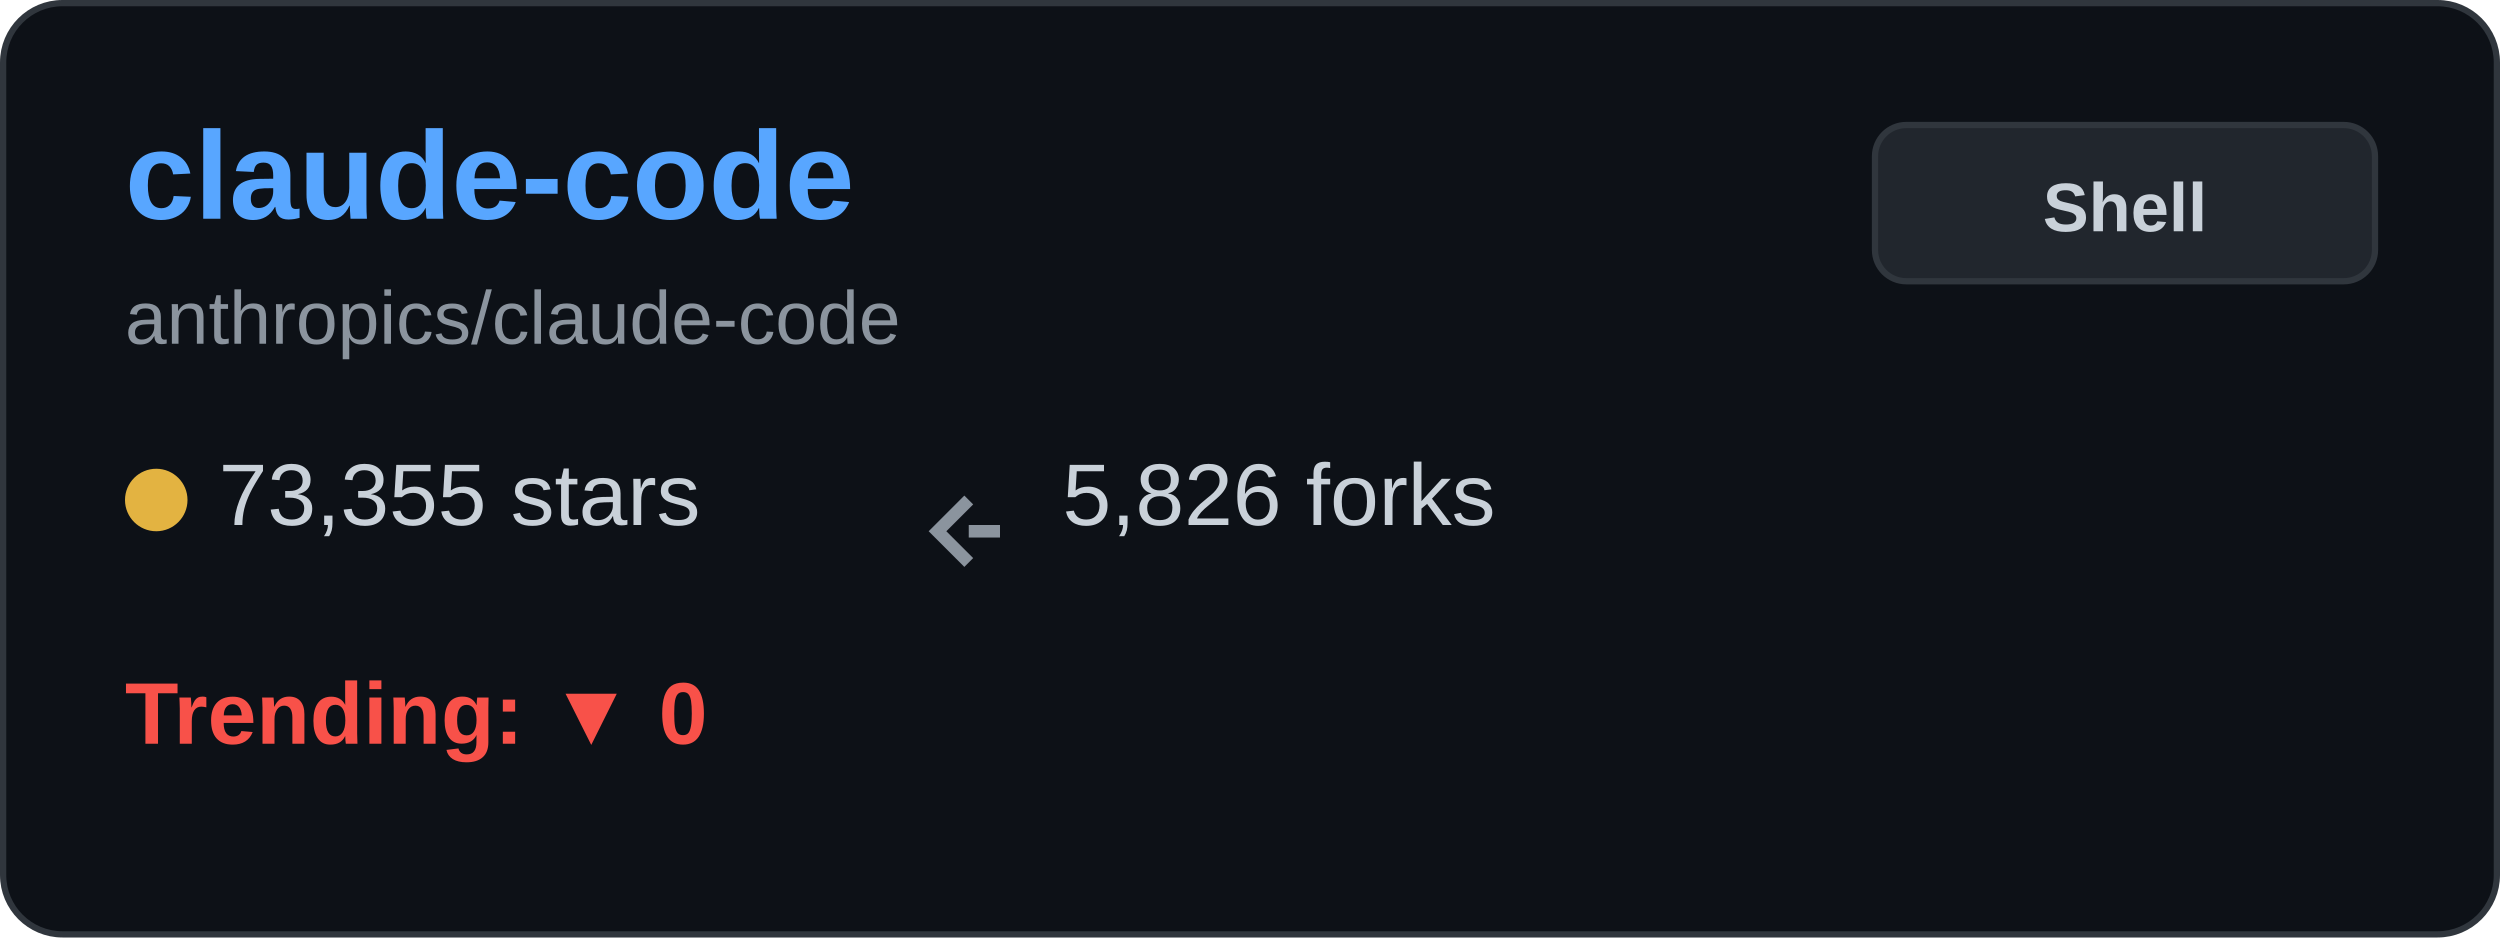
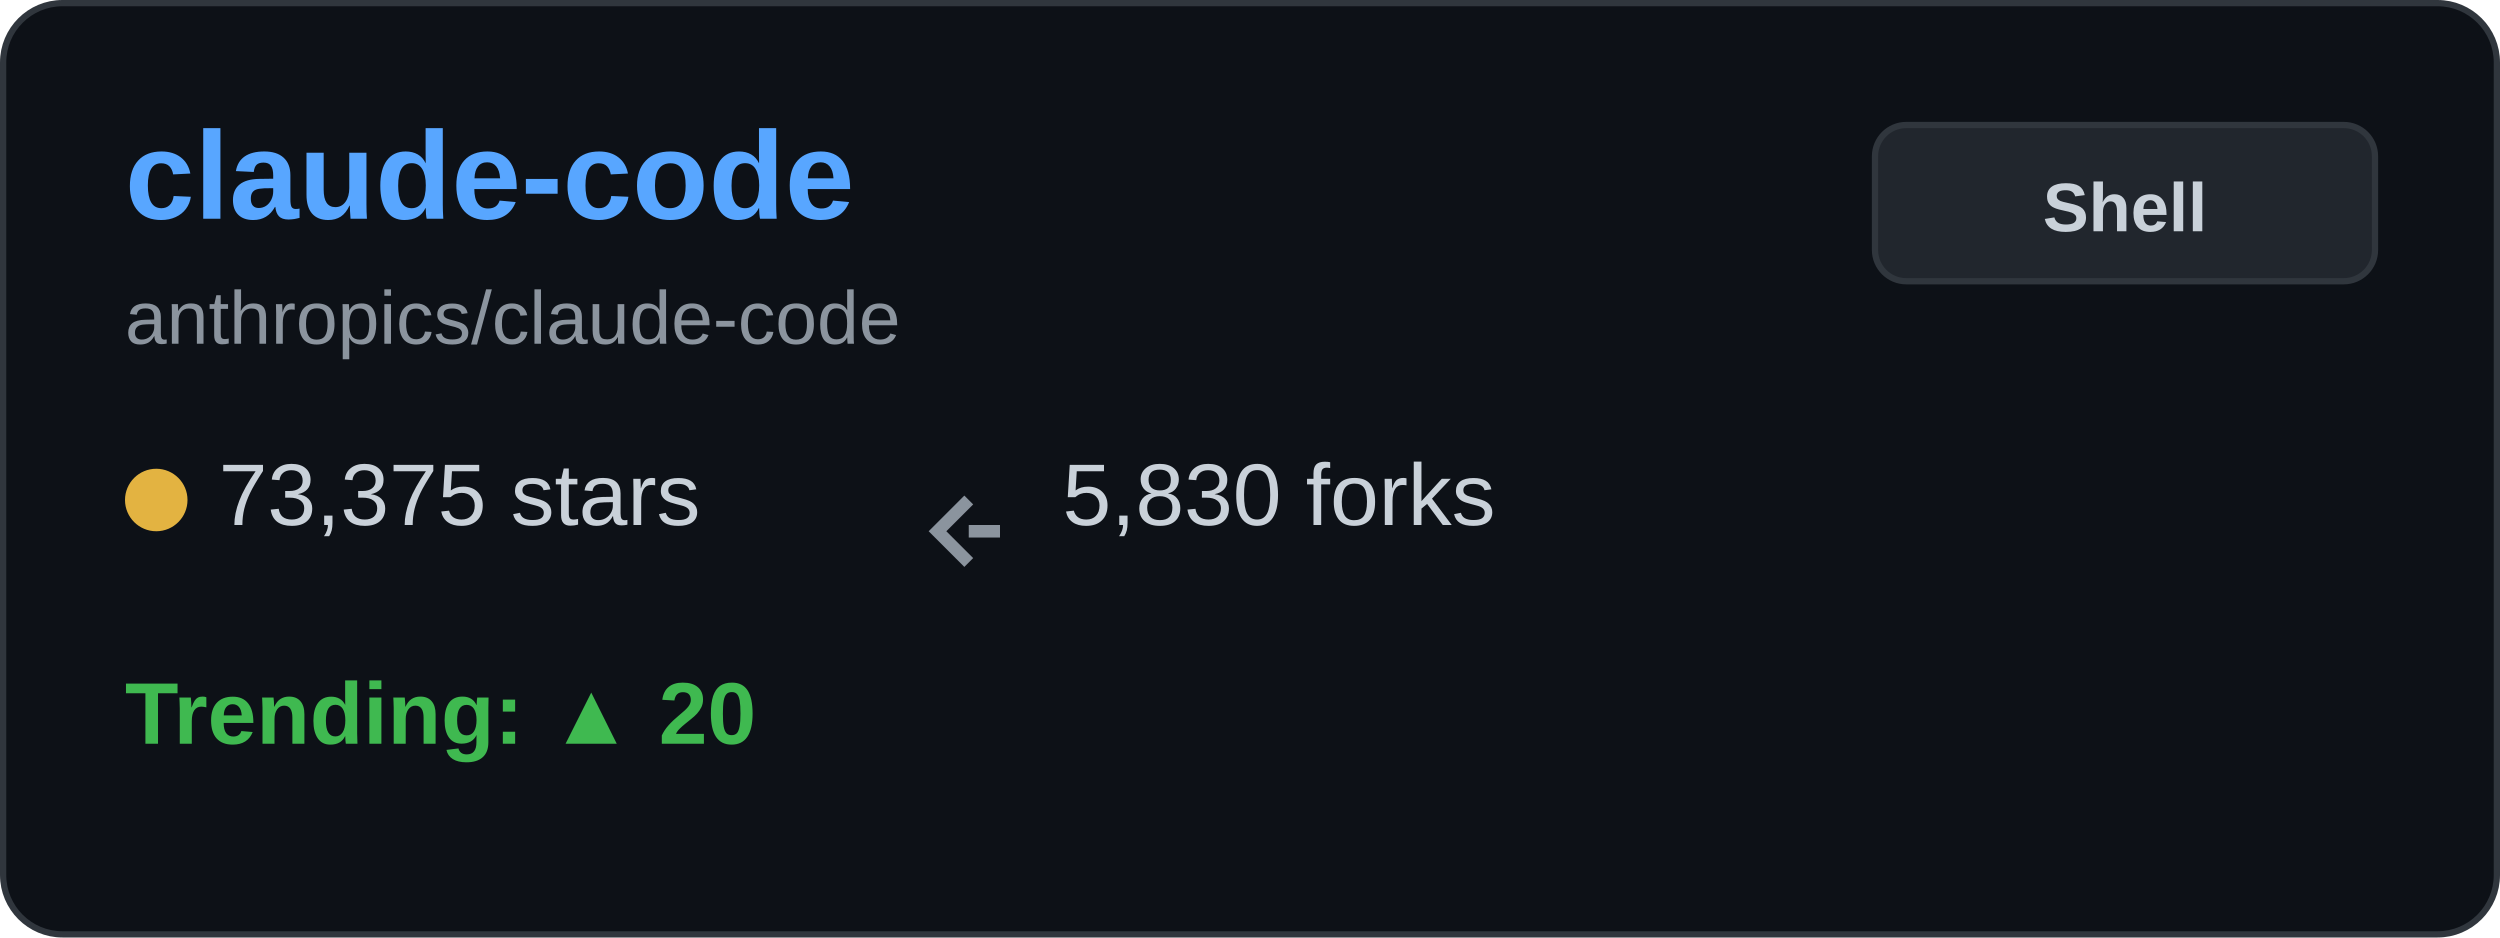
<svg xmlns="http://www.w3.org/2000/svg" width="400" height="150" viewBox="0 0 400 150" fill="none">
  <rect x="0.5" y="0.5" width="399" height="149" rx="9.5" fill="#0d1117" stroke="#30363d" />
  <text x="20" y="35" font-family="Arial, sans-serif" font-size="20" font-weight="bold" fill="#58a6ff">claude-code</text>
  <text x="20" y="55" font-family="Arial, sans-serif" font-size="12" fill="#8b949e">anthropics/claude-code</text>
  <g transform="translate(20, 80)">
    <circle cx="5" cy="0" r="5" fill="#e3b341" />
-     <text x="15" y="4" font-family="Arial, sans-serif" font-size="14" fill="#c9d1d9">73,355 stars</text>
+     <text x="15" y="4" font-family="Arial, sans-serif" font-size="14" fill="#c9d1d9">73,375 stars</text>
  </g>
  <g transform="translate(150, 80)">
    <path d="M5 0 L0 5 L5 10 M5 5 L10 5" stroke="#8b949e" stroke-width="2" fill="none" />
-     <text x="20" y="4" font-family="Arial, sans-serif" font-size="14" fill="#c9d1d9">5,826 forks</text>
+     <text x="20" y="4" font-family="Arial, sans-serif" font-size="14" fill="#c9d1d9">5,830 forks</text>
  </g>
  <g transform="translate(20, 115)">
-     <text x="0" y="4" font-family="Arial, sans-serif" font-size="14" font-weight="bold" fill="#f85149">Trending: ▼ 0</text>
+     <text x="0" y="4" font-family="Arial, sans-serif" font-size="14" font-weight="bold" fill="#3fb950">Trending: ▲ 20</text>
  </g>
  <rect x="300" y="20" width="80" height="25" rx="5" fill="#21262d" stroke="#30363d" />
  <text x="340" y="37" font-family="Arial, sans-serif" font-size="11" font-weight="bold" fill="#c9d1d9" text-anchor="middle">Shell</text>
</svg>
